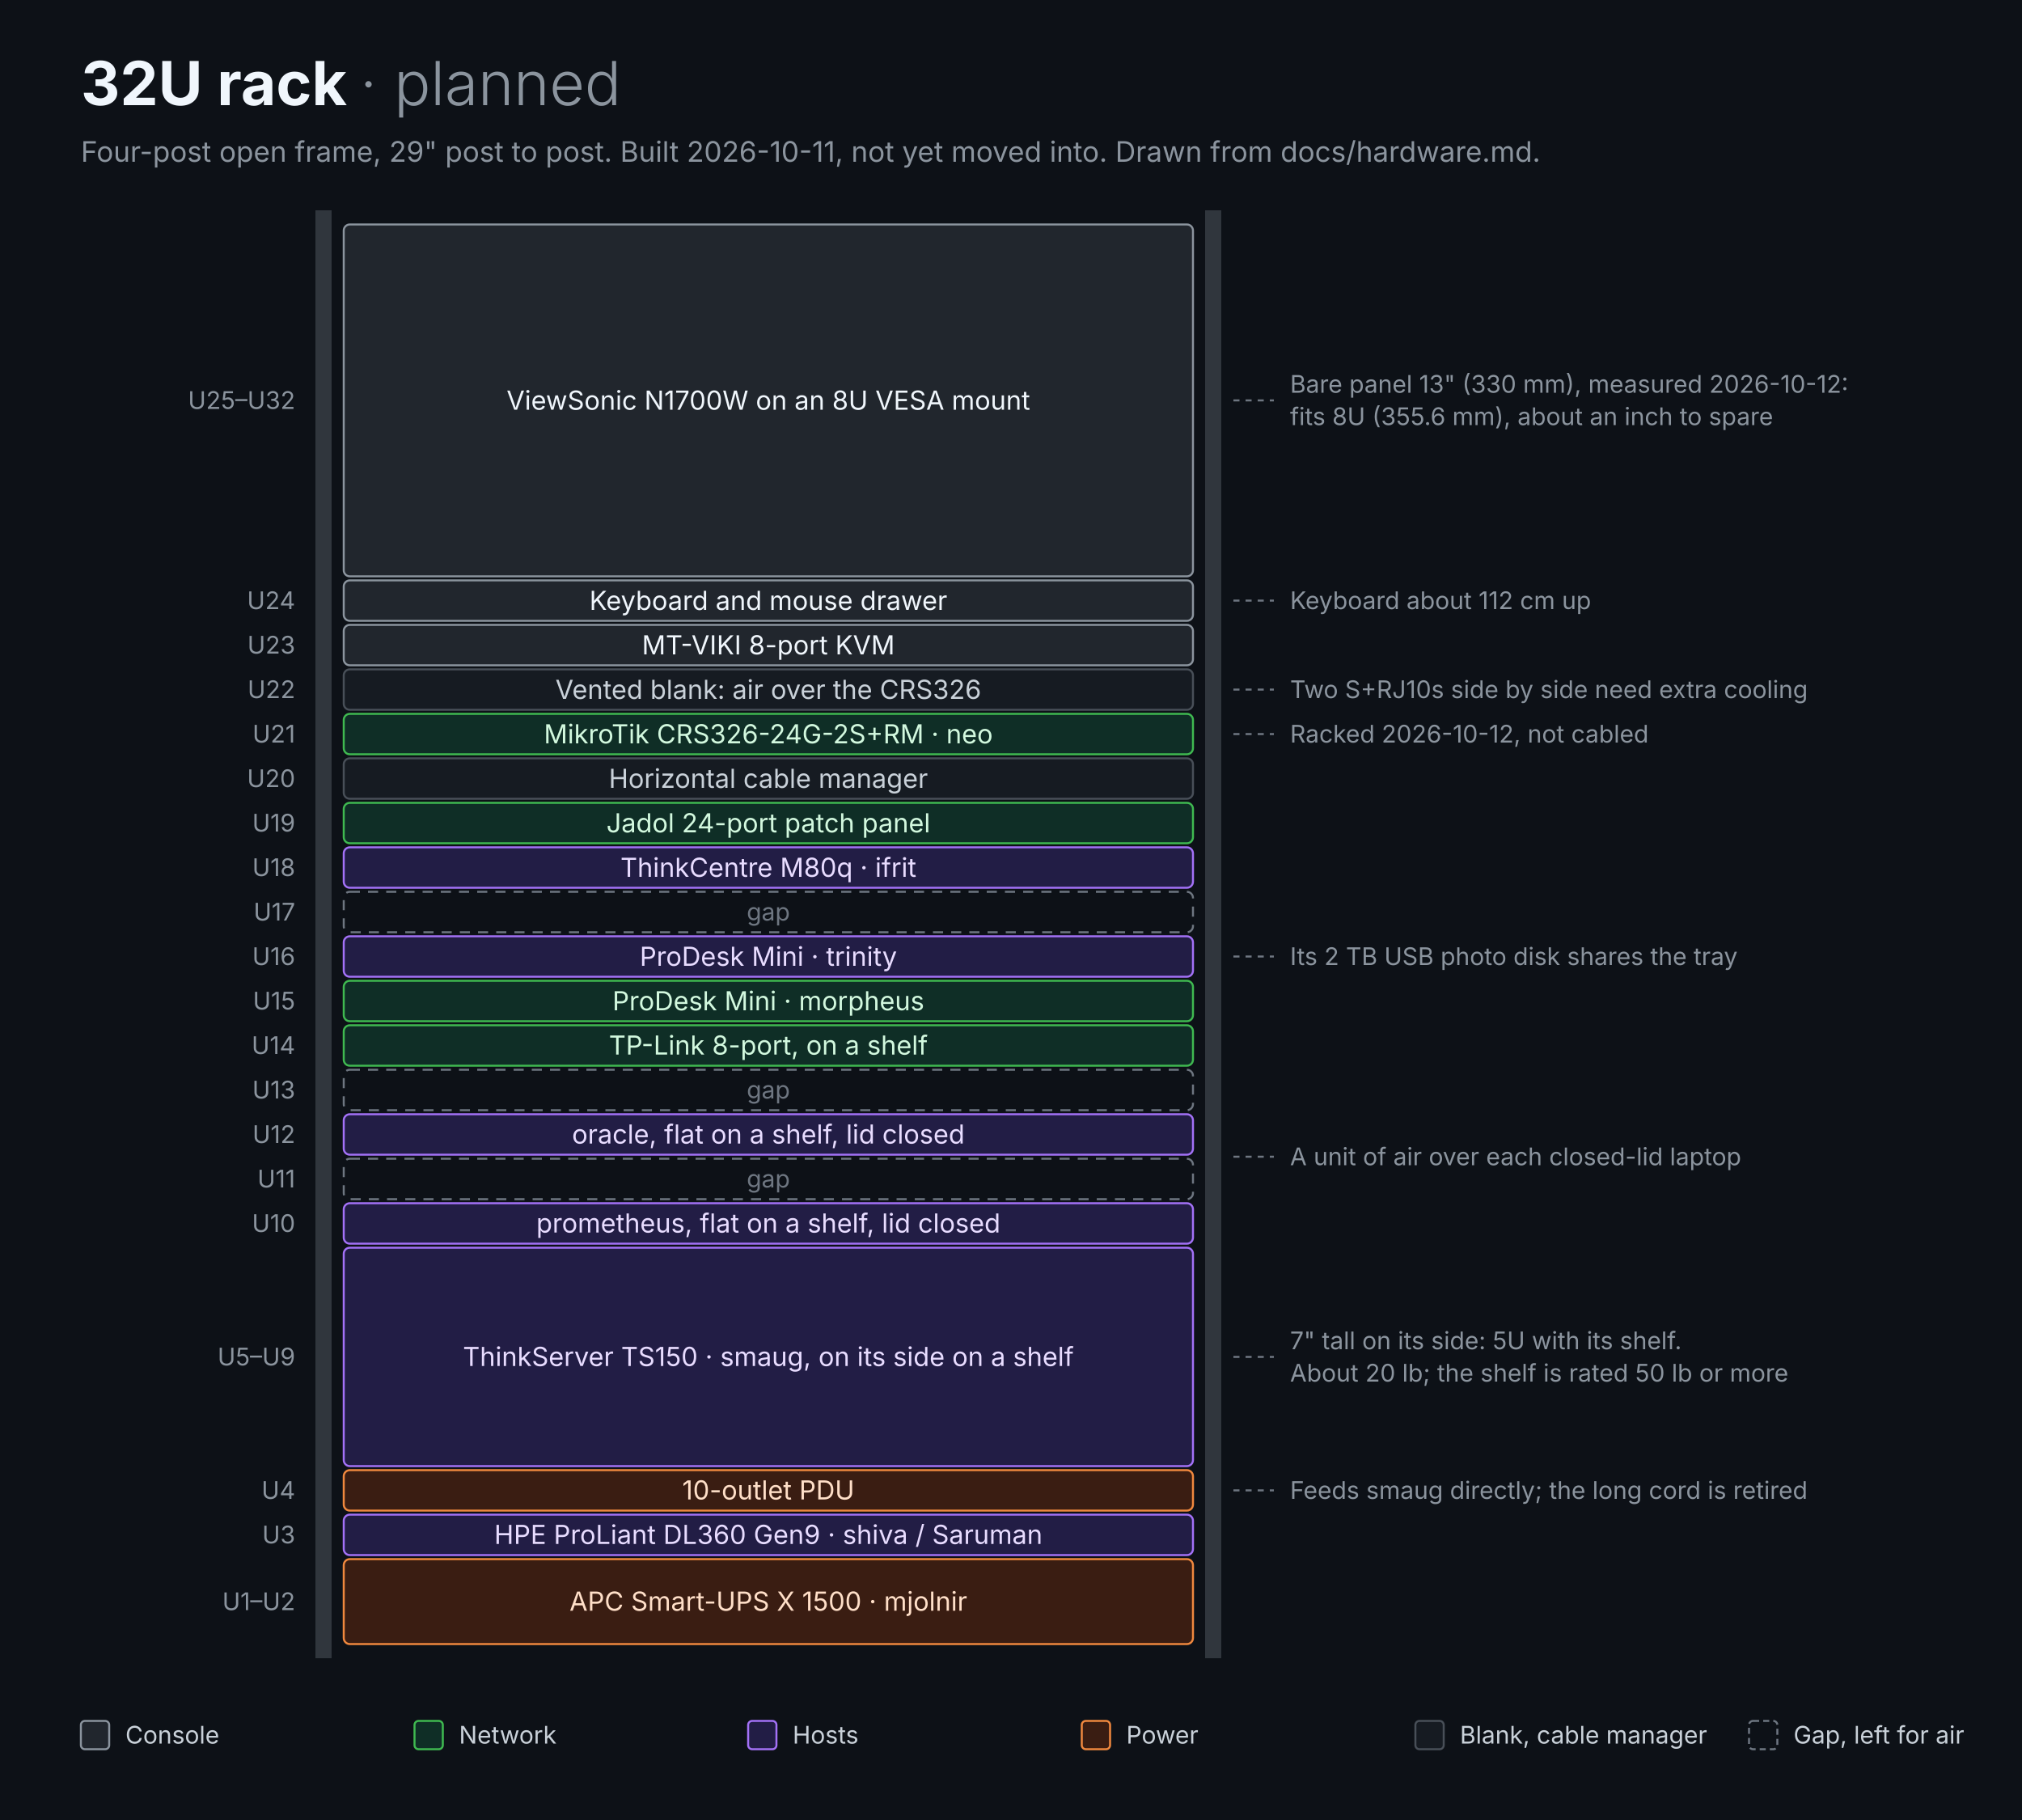
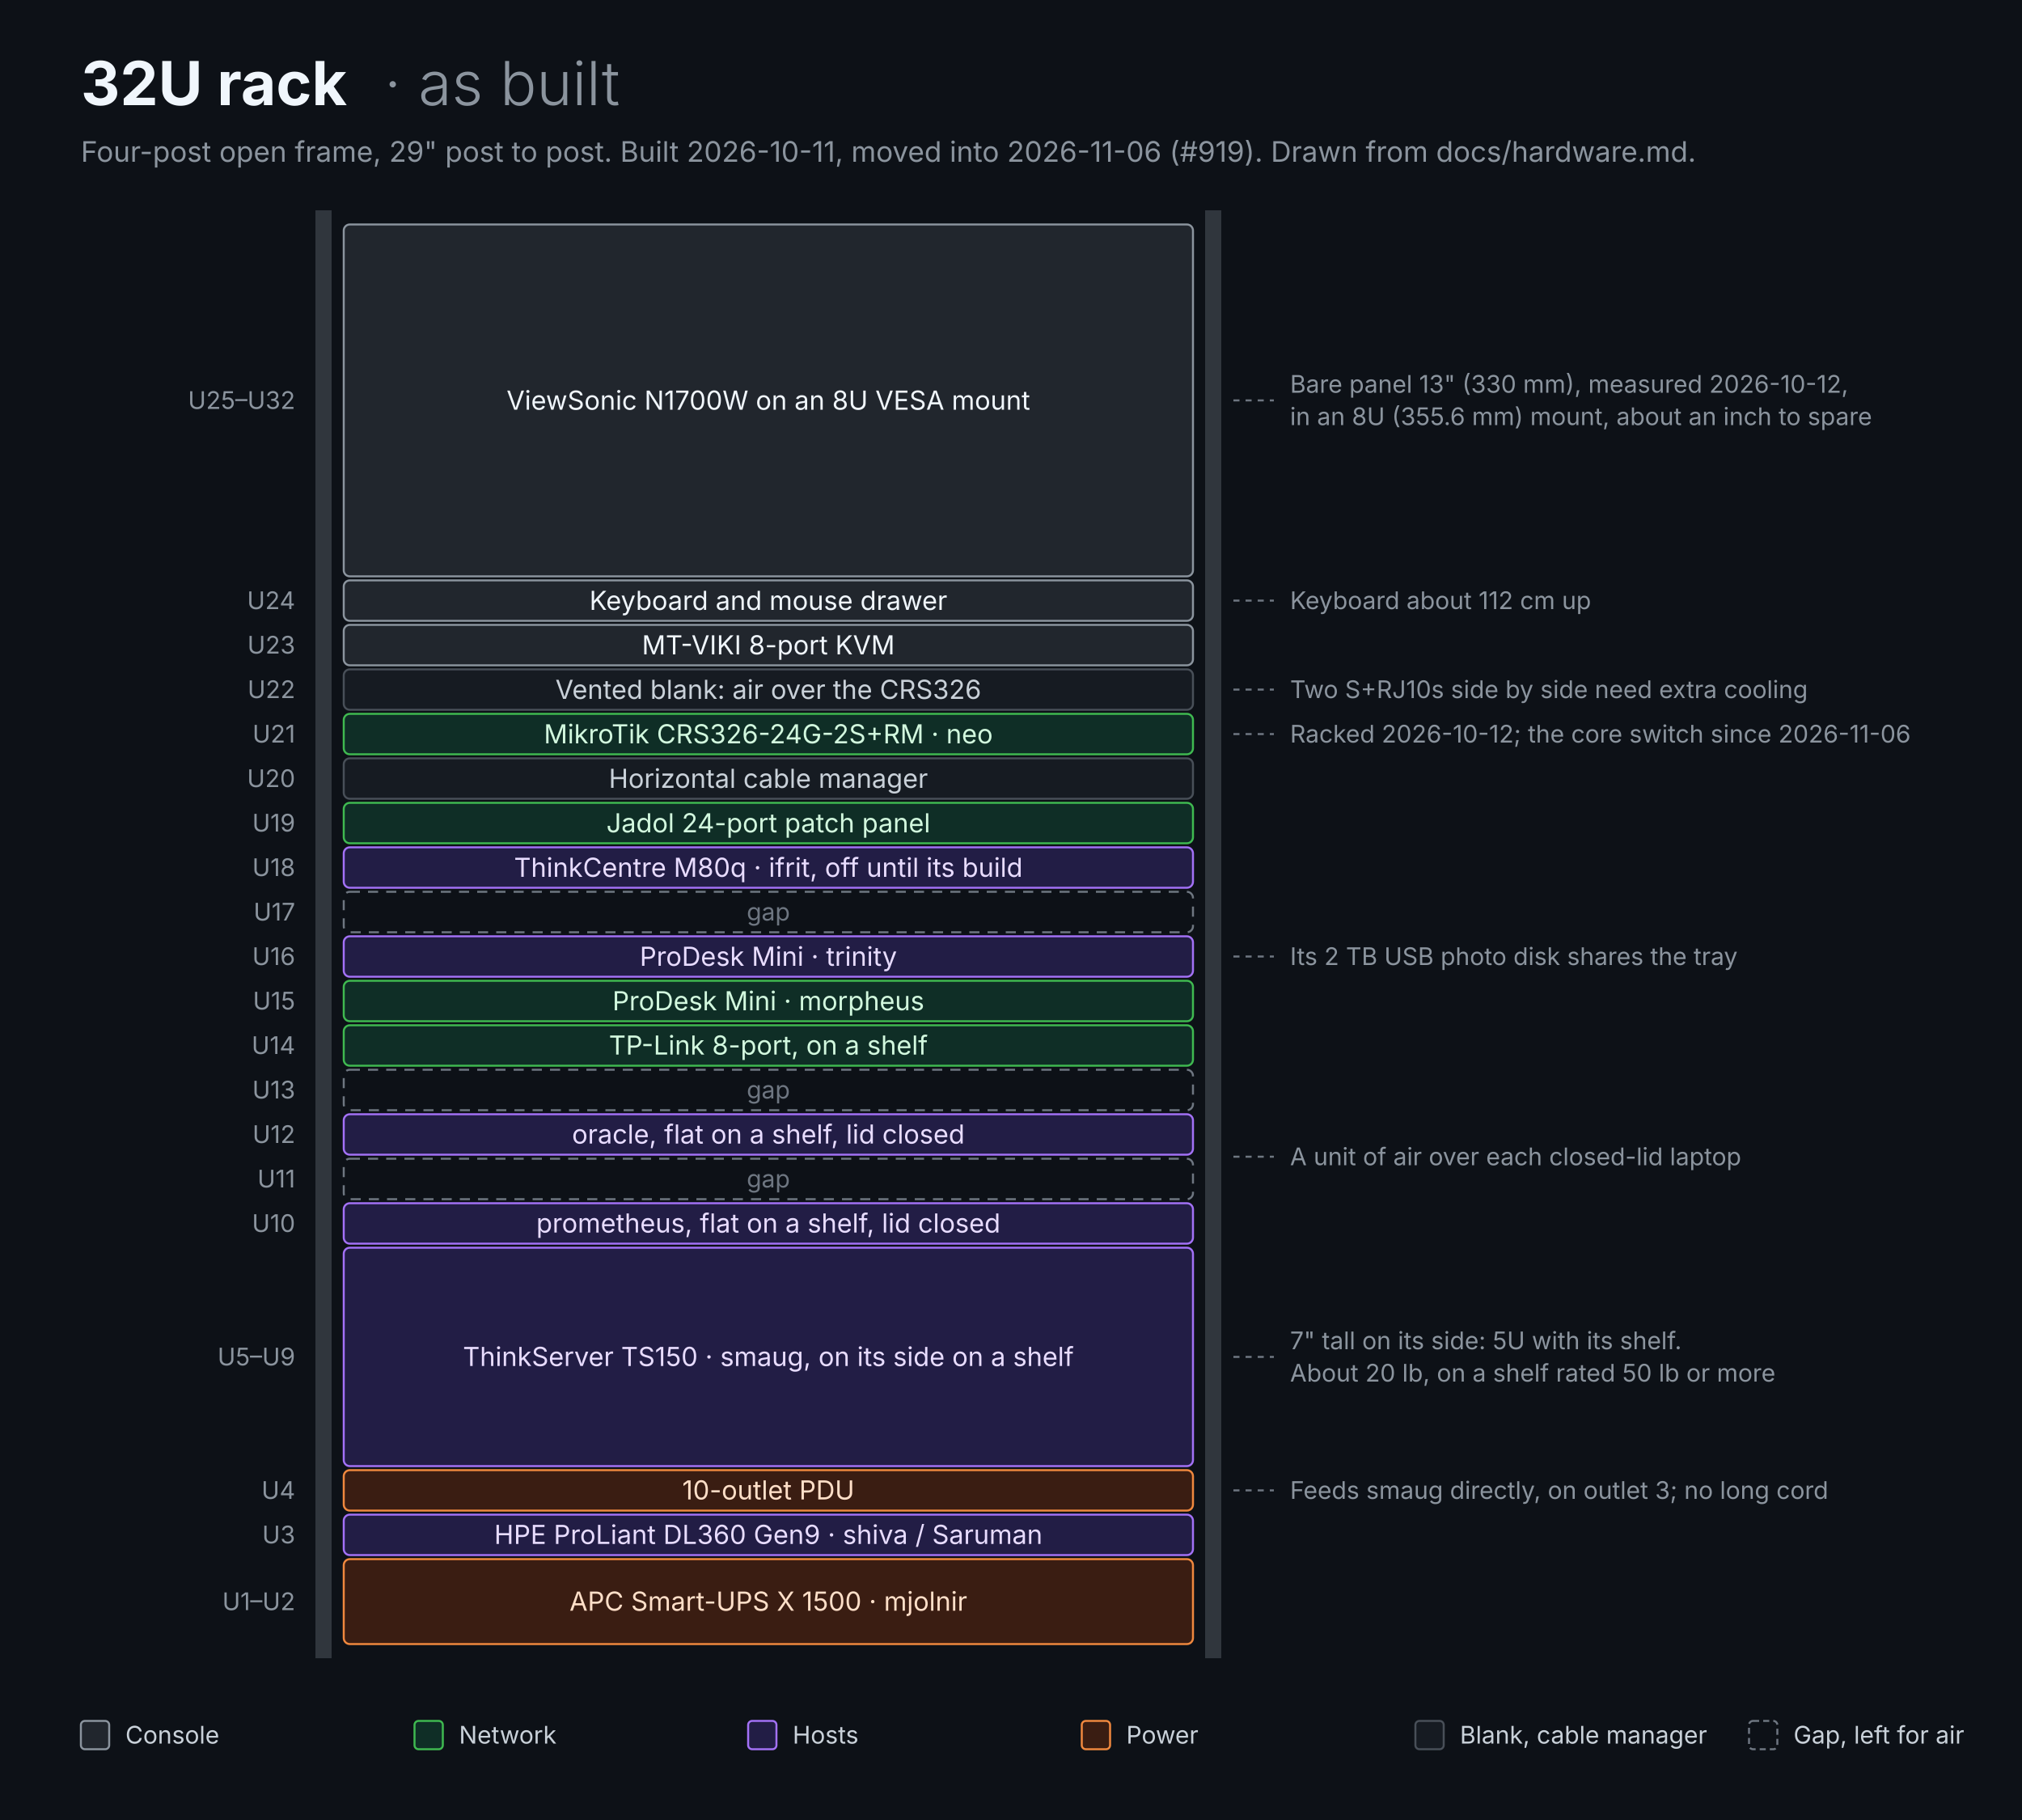
<svg xmlns="http://www.w3.org/2000/svg" viewBox="0 0 1000 900" width="1000" height="900" role="img" aria-labelledby="title desc">
  <style>text { font-family: Inter, "Segoe UI", "Helvetica Neue", Helvetica, Arial, "DejaVu Sans", sans-serif; }</style>
  <rect width="1000" height="900" fill="#0d1117" />
  <text x="40" y="52" font-size="30" font-weight="700" fill="#f0f6fc">32U rack</text>
-   <text x="178" y="52" font-size="30" font-weight="300" fill="#8b949e">· planned</text>
-   <text x="40" y="80" font-size="14" fill="#8b949e">Four-post open frame, 29" post to post. Built 2026-10-11, not yet moved into. Drawn from docs/hardware.md.</text>
+   <text x="190" y="52" font-size="30" font-weight="300" fill="#8b949e">· as built</text>
+   <text x="40" y="80" font-size="14" fill="#8b949e">Four-post open frame, 29" post to post. Built 2026-10-11, moved into 2026-11-06 (#919). Drawn from docs/hardware.md.</text>
  <rect x="156" y="104" width="8" height="716" fill="#30363d" />
  <rect x="596" y="104" width="8" height="716" fill="#30363d" />
  <rect x="170" y="111" width="420" height="174" rx="3" fill="#21262d" stroke="#8b949e" />
  <text x="380.0" y="202.6" font-size="13" fill="#f0f6fc" text-anchor="middle">ViewSonic N1700W on an 8U VESA mount</text>
  <text x="146" y="202.2" font-size="12" fill="#8b949e" text-anchor="end">U25–U32</text>
  <rect x="170" y="287" width="420" height="20" rx="3" fill="#21262d" stroke="#8b949e" />
  <text x="380.0" y="301.6" font-size="13" fill="#f0f6fc" text-anchor="middle">Keyboard and mouse drawer</text>
  <text x="146" y="301.2" font-size="12" fill="#8b949e" text-anchor="end">U24</text>
  <rect x="170" y="309" width="420" height="20" rx="3" fill="#21262d" stroke="#8b949e" />
  <text x="380.0" y="323.6" font-size="13" fill="#f0f6fc" text-anchor="middle">MT-VIKI 8-port KVM</text>
  <text x="146" y="323.2" font-size="12" fill="#8b949e" text-anchor="end">U23</text>
  <rect x="170" y="331" width="420" height="20" rx="3" fill="#161b22" stroke="#484f58" />
  <text x="380.0" y="345.6" font-size="13" fill="#c9d1d9" text-anchor="middle">Vented blank: air over the CRS326</text>
  <text x="146" y="345.2" font-size="12" fill="#8b949e" text-anchor="end">U22</text>
  <rect x="170" y="353" width="420" height="20" rx="3" fill="#0f2e26" stroke="#3fb950" />
  <text x="380.0" y="367.6" font-size="13" fill="#d2f8de" text-anchor="middle">MikroTik CRS326-24G-2S+RM · neo</text>
  <text x="146" y="367.2" font-size="12" fill="#8b949e" text-anchor="end">U21</text>
  <rect x="170" y="375" width="420" height="20" rx="3" fill="#161b22" stroke="#484f58" />
  <text x="380.0" y="389.6" font-size="13" fill="#c9d1d9" text-anchor="middle">Horizontal cable manager</text>
  <text x="146" y="389.2" font-size="12" fill="#8b949e" text-anchor="end">U20</text>
  <rect x="170" y="397" width="420" height="20" rx="3" fill="#0f2e26" stroke="#3fb950" />
  <text x="380.0" y="411.6" font-size="13" fill="#d2f8de" text-anchor="middle">Jadol 24-port patch panel</text>
  <text x="146" y="411.2" font-size="12" fill="#8b949e" text-anchor="end">U19</text>
  <rect x="170" y="419" width="420" height="20" rx="3" fill="#221d45" stroke="#a371f7" />
-   <text x="380.0" y="433.6" font-size="13" fill="#e8dcff" text-anchor="middle">ThinkCentre M80q · ifrit</text>
+   <text x="380.0" y="433.6" font-size="13" fill="#e8dcff" text-anchor="middle">ThinkCentre M80q · ifrit, off until its build</text>
  <text x="146" y="433.2" font-size="12" fill="#8b949e" text-anchor="end">U18</text>
  <rect x="170" y="441" width="420" height="20" rx="3" fill="none" stroke="#6e7681" stroke-dasharray="5 4" />
  <text x="380.0" y="455.2" font-size="12" fill="#6e7681" text-anchor="middle">gap</text>
  <text x="146" y="455.2" font-size="12" fill="#8b949e" text-anchor="end">U17</text>
  <rect x="170" y="463" width="420" height="20" rx="3" fill="#221d45" stroke="#a371f7" />
  <text x="380.0" y="477.6" font-size="13" fill="#e8dcff" text-anchor="middle">ProDesk Mini · trinity</text>
  <text x="146" y="477.2" font-size="12" fill="#8b949e" text-anchor="end">U16</text>
  <rect x="170" y="485" width="420" height="20" rx="3" fill="#0f2e26" stroke="#3fb950" />
  <text x="380.0" y="499.6" font-size="13" fill="#d2f8de" text-anchor="middle">ProDesk Mini · morpheus</text>
  <text x="146" y="499.2" font-size="12" fill="#8b949e" text-anchor="end">U15</text>
  <rect x="170" y="507" width="420" height="20" rx="3" fill="#0f2e26" stroke="#3fb950" />
  <text x="380.0" y="521.5" font-size="13" fill="#d2f8de" text-anchor="middle">TP-Link 8-port, on a shelf</text>
  <text x="146" y="521.2" font-size="12" fill="#8b949e" text-anchor="end">U14</text>
  <rect x="170" y="529" width="420" height="20" rx="3" fill="none" stroke="#6e7681" stroke-dasharray="5 4" />
  <text x="380.0" y="543.2" font-size="12" fill="#6e7681" text-anchor="middle">gap</text>
  <text x="146" y="543.2" font-size="12" fill="#8b949e" text-anchor="end">U13</text>
  <rect x="170" y="551" width="420" height="20" rx="3" fill="#221d45" stroke="#a371f7" />
  <text x="380.0" y="565.5" font-size="13" fill="#e8dcff" text-anchor="middle">oracle, flat on a shelf, lid closed</text>
  <text x="146" y="565.2" font-size="12" fill="#8b949e" text-anchor="end">U12</text>
  <rect x="170" y="573" width="420" height="20" rx="3" fill="none" stroke="#6e7681" stroke-dasharray="5 4" />
  <text x="380.0" y="587.2" font-size="12" fill="#6e7681" text-anchor="middle">gap</text>
  <text x="146" y="587.2" font-size="12" fill="#8b949e" text-anchor="end">U11</text>
  <rect x="170" y="595" width="420" height="20" rx="3" fill="#221d45" stroke="#a371f7" />
  <text x="380.0" y="609.5" font-size="13" fill="#e8dcff" text-anchor="middle">prometheus, flat on a shelf, lid closed</text>
  <text x="146" y="609.2" font-size="12" fill="#8b949e" text-anchor="end">U10</text>
  <rect x="170" y="617" width="420" height="108" rx="3" fill="#221d45" stroke="#a371f7" />
  <text x="380.0" y="675.5" font-size="13" fill="#e8dcff" text-anchor="middle">ThinkServer TS150 · smaug, on its side on a shelf</text>
  <text x="146" y="675.2" font-size="12" fill="#8b949e" text-anchor="end">U5–U9</text>
  <rect x="170" y="727" width="420" height="20" rx="3" fill="#3a1d12" stroke="#f0883e" />
  <text x="380.0" y="741.5" font-size="13" fill="#ffdfc8" text-anchor="middle">10-outlet PDU</text>
  <text x="146" y="741.2" font-size="12" fill="#8b949e" text-anchor="end">U4</text>
  <rect x="170" y="749" width="420" height="20" rx="3" fill="#221d45" stroke="#a371f7" />
  <text x="380.0" y="763.5" font-size="13" fill="#e8dcff" text-anchor="middle">HPE ProLiant DL360 Gen9 · shiva / Saruman</text>
  <text x="146" y="763.2" font-size="12" fill="#8b949e" text-anchor="end">U3</text>
  <rect x="170" y="771" width="420" height="42" rx="3" fill="#3a1d12" stroke="#f0883e" />
  <text x="380.0" y="796.5" font-size="13" fill="#ffdfc8" text-anchor="middle">APC Smart-UPS X 1500 · mjolnir</text>
  <text x="146" y="796.2" font-size="12" fill="#8b949e" text-anchor="end">U1–U2</text>
  <line x1="610" y1="198.0" x2="630" y2="198.0" stroke="#6e7681" stroke-dasharray="3 3" />
-   <text x="638" y="194.2" font-size="12" fill="#8b949e" text-anchor="start">Bare panel 13" (330 mm), measured 2026-10-12:</text>
-   <text x="638" y="210.2" font-size="12" fill="#8b949e" text-anchor="start">fits 8U (355.6 mm), about an inch to spare</text>
+   <text x="638" y="194.2" font-size="12" fill="#8b949e" text-anchor="start">Bare panel 13" (330 mm), measured 2026-10-12,</text>
+   <text x="638" y="210.2" font-size="12" fill="#8b949e" text-anchor="start">in an 8U (355.6 mm) mount, about an inch to spare</text>
  <line x1="610" y1="297.0" x2="630" y2="297.0" stroke="#6e7681" stroke-dasharray="3 3" />
  <text x="638" y="301.2" font-size="12" fill="#8b949e" text-anchor="start">Keyboard about 112 cm up</text>
  <line x1="610" y1="341.0" x2="630" y2="341.0" stroke="#6e7681" stroke-dasharray="3 3" />
  <text x="638" y="345.2" font-size="12" fill="#8b949e" text-anchor="start">Two S+RJ10s side by side need extra cooling</text>
  <line x1="610" y1="363.0" x2="630" y2="363.0" stroke="#6e7681" stroke-dasharray="3 3" />
-   <text x="638" y="367.2" font-size="12" fill="#8b949e" text-anchor="start">Racked 2026-10-12, not cabled</text>
+   <text x="638" y="367.2" font-size="12" fill="#8b949e" text-anchor="start">Racked 2026-10-12; the core switch since 2026-11-06</text>
  <line x1="610" y1="473.0" x2="630" y2="473.0" stroke="#6e7681" stroke-dasharray="3 3" />
  <text x="638" y="477.2" font-size="12" fill="#8b949e" text-anchor="start">Its 2 TB USB photo disk shares the tray</text>
  <line x1="610" y1="572.0" x2="630" y2="572.0" stroke="#6e7681" stroke-dasharray="3 3" />
  <text x="638" y="576.2" font-size="12" fill="#8b949e" text-anchor="start">A unit of air over each closed-lid laptop</text>
  <line x1="610" y1="671.0" x2="630" y2="671.0" stroke="#6e7681" stroke-dasharray="3 3" />
  <text x="638" y="667.2" font-size="12" fill="#8b949e" text-anchor="start">7" tall on its side: 5U with its shelf.</text>
-   <text x="638" y="683.2" font-size="12" fill="#8b949e" text-anchor="start">About 20 lb; the shelf is rated 50 lb or more</text>
+   <text x="638" y="683.2" font-size="12" fill="#8b949e" text-anchor="start">About 20 lb, on a shelf rated 50 lb or more</text>
  <line x1="610" y1="737.0" x2="630" y2="737.0" stroke="#6e7681" stroke-dasharray="3 3" />
-   <text x="638" y="741.2" font-size="12" fill="#8b949e" text-anchor="start">Feeds smaug directly; the long cord is retired</text>
+   <text x="638" y="741.2" font-size="12" fill="#8b949e" text-anchor="start">Feeds smaug directly, on outlet 3; no long cord</text>
  <rect x="40" y="851" width="14" height="14" rx="2" fill="#21262d" stroke="#8b949e" />
  <text x="62" y="862.2" font-size="12" fill="#c9d1d9" text-anchor="start">Console</text>
  <rect x="205" y="851" width="14" height="14" rx="2" fill="#0f2e26" stroke="#3fb950" />
  <text x="227" y="862.2" font-size="12" fill="#c9d1d9" text-anchor="start">Network</text>
  <rect x="370" y="851" width="14" height="14" rx="2" fill="#221d45" stroke="#a371f7" />
  <text x="392" y="862.2" font-size="12" fill="#c9d1d9" text-anchor="start">Hosts</text>
  <rect x="535" y="851" width="14" height="14" rx="2" fill="#3a1d12" stroke="#f0883e" />
  <text x="557" y="862.2" font-size="12" fill="#c9d1d9" text-anchor="start">Power</text>
  <rect x="700" y="851" width="14" height="14" rx="2" fill="#161b22" stroke="#484f58" />
  <text x="722" y="862.2" font-size="12" fill="#c9d1d9" text-anchor="start">Blank, cable manager</text>
  <rect x="865" y="851" width="14" height="14" rx="2" fill="none" stroke="#6e7681" stroke-dasharray="3 2" />
  <text x="887" y="862.2" font-size="12" fill="#c9d1d9" text-anchor="start">Gap, left for air</text>
</svg>
